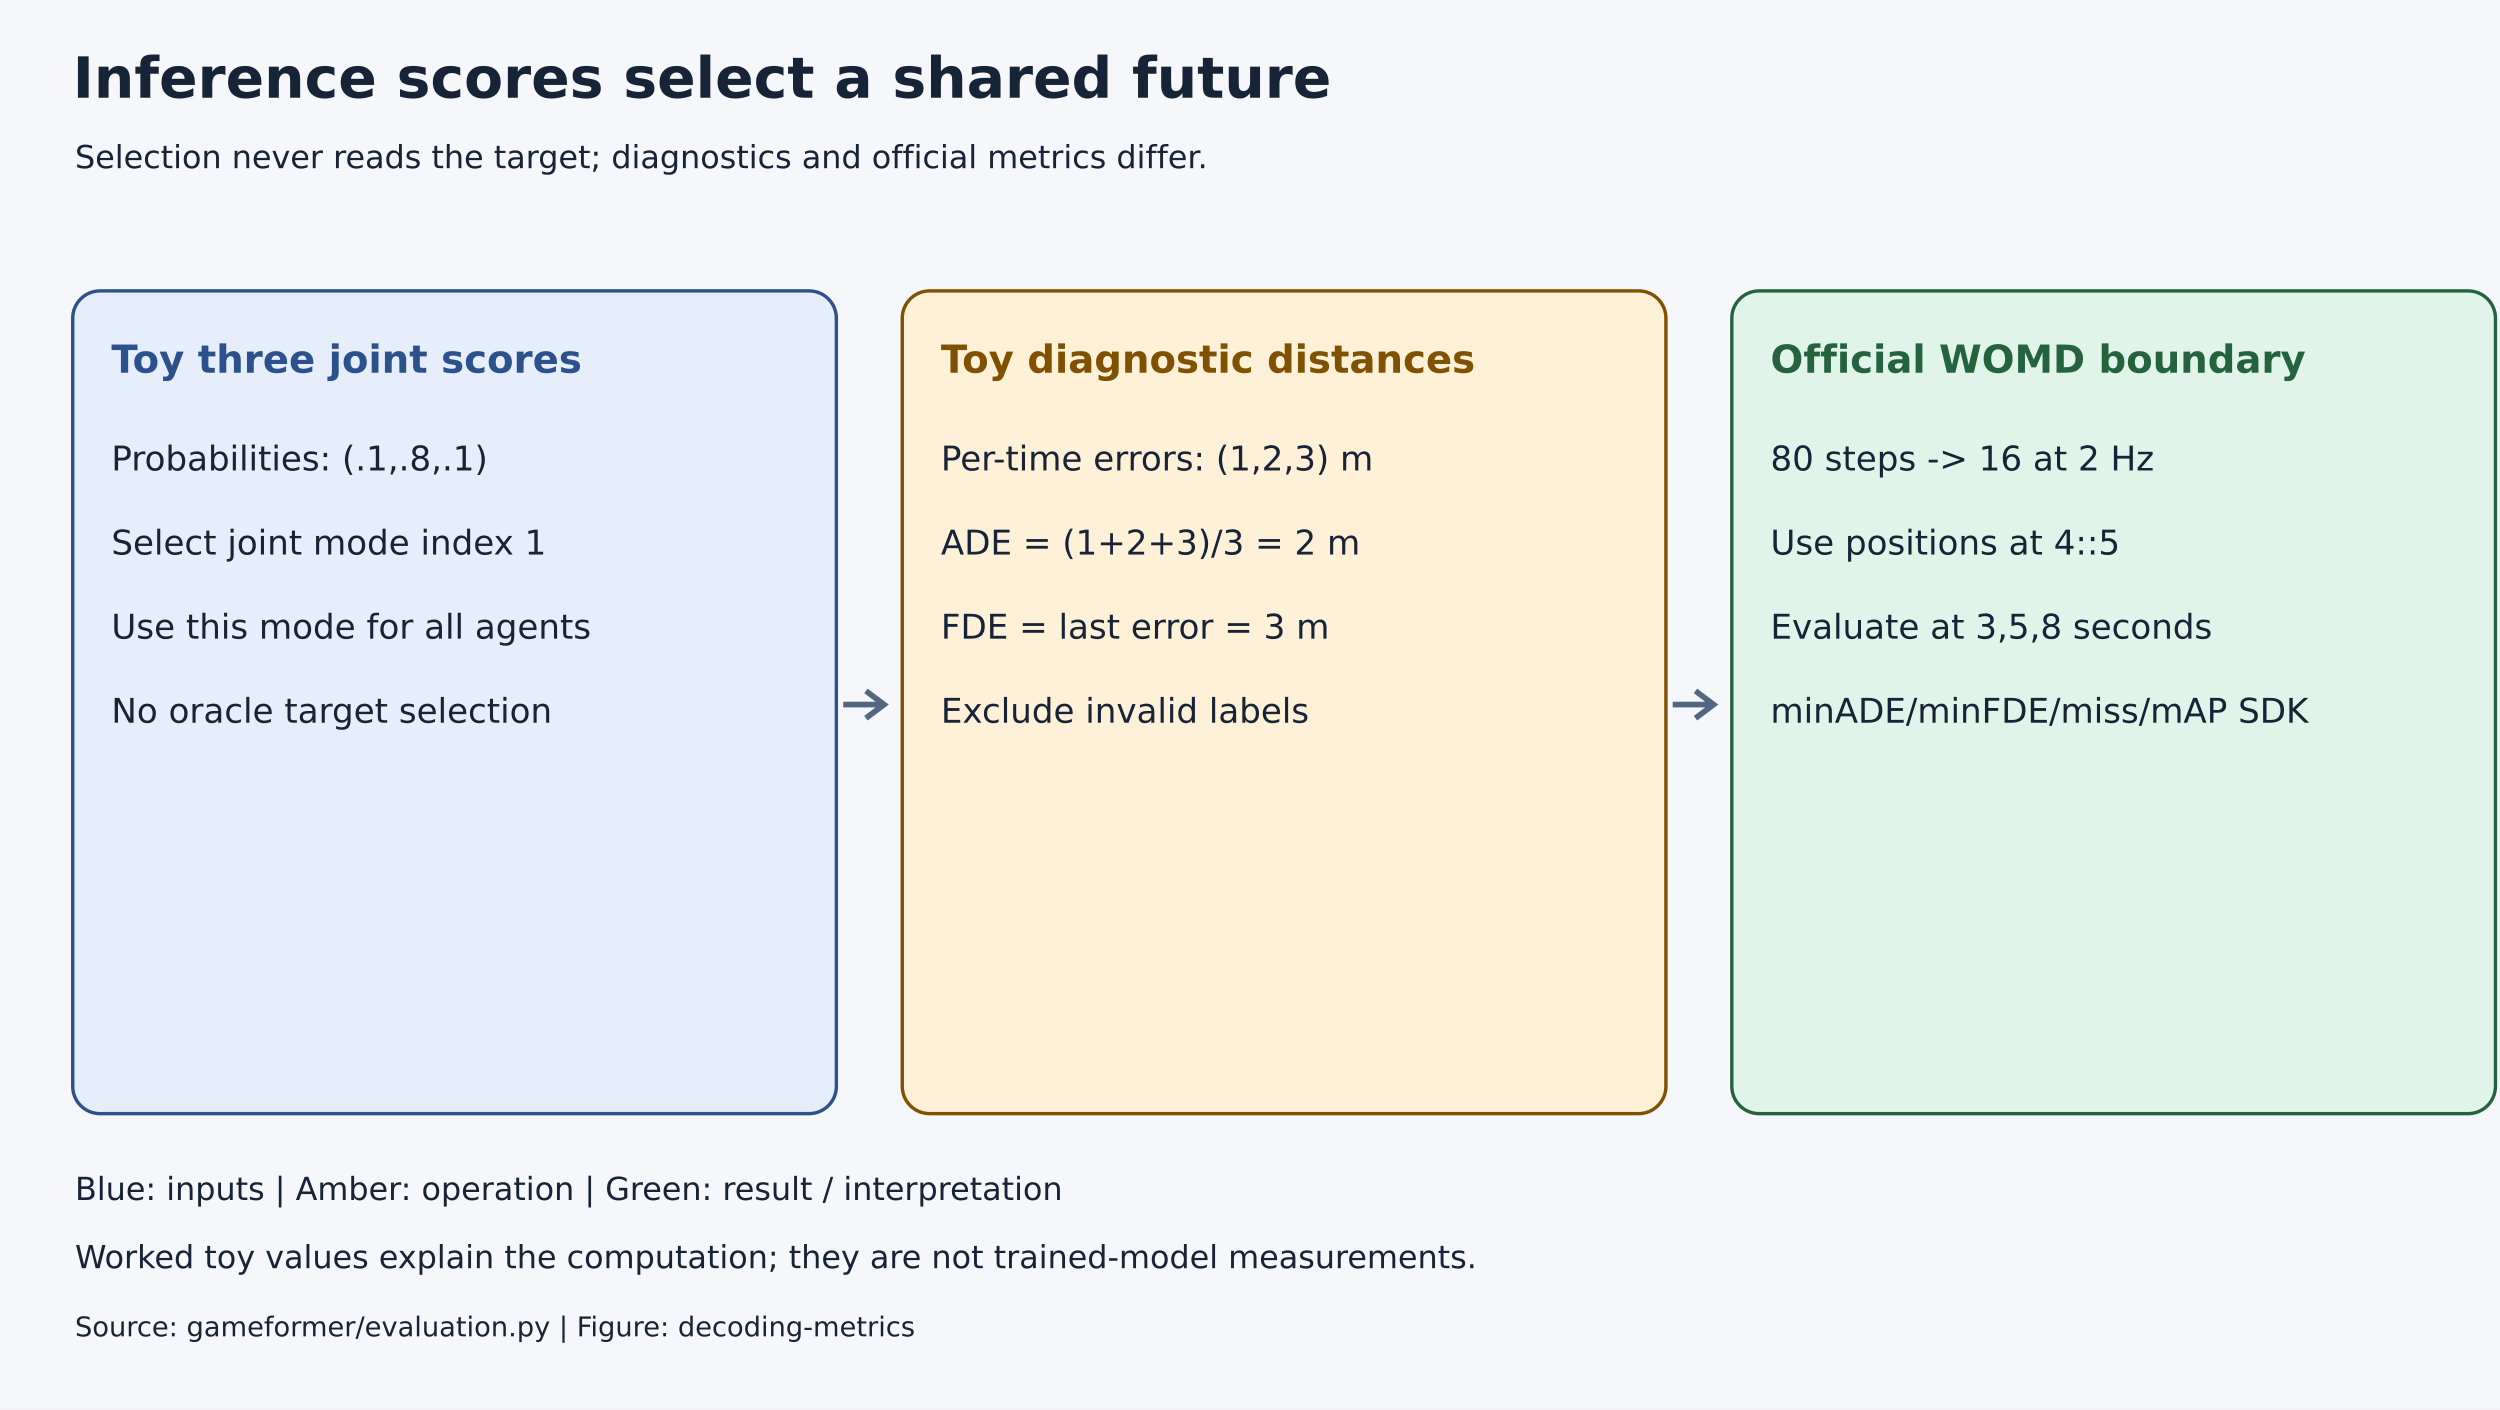
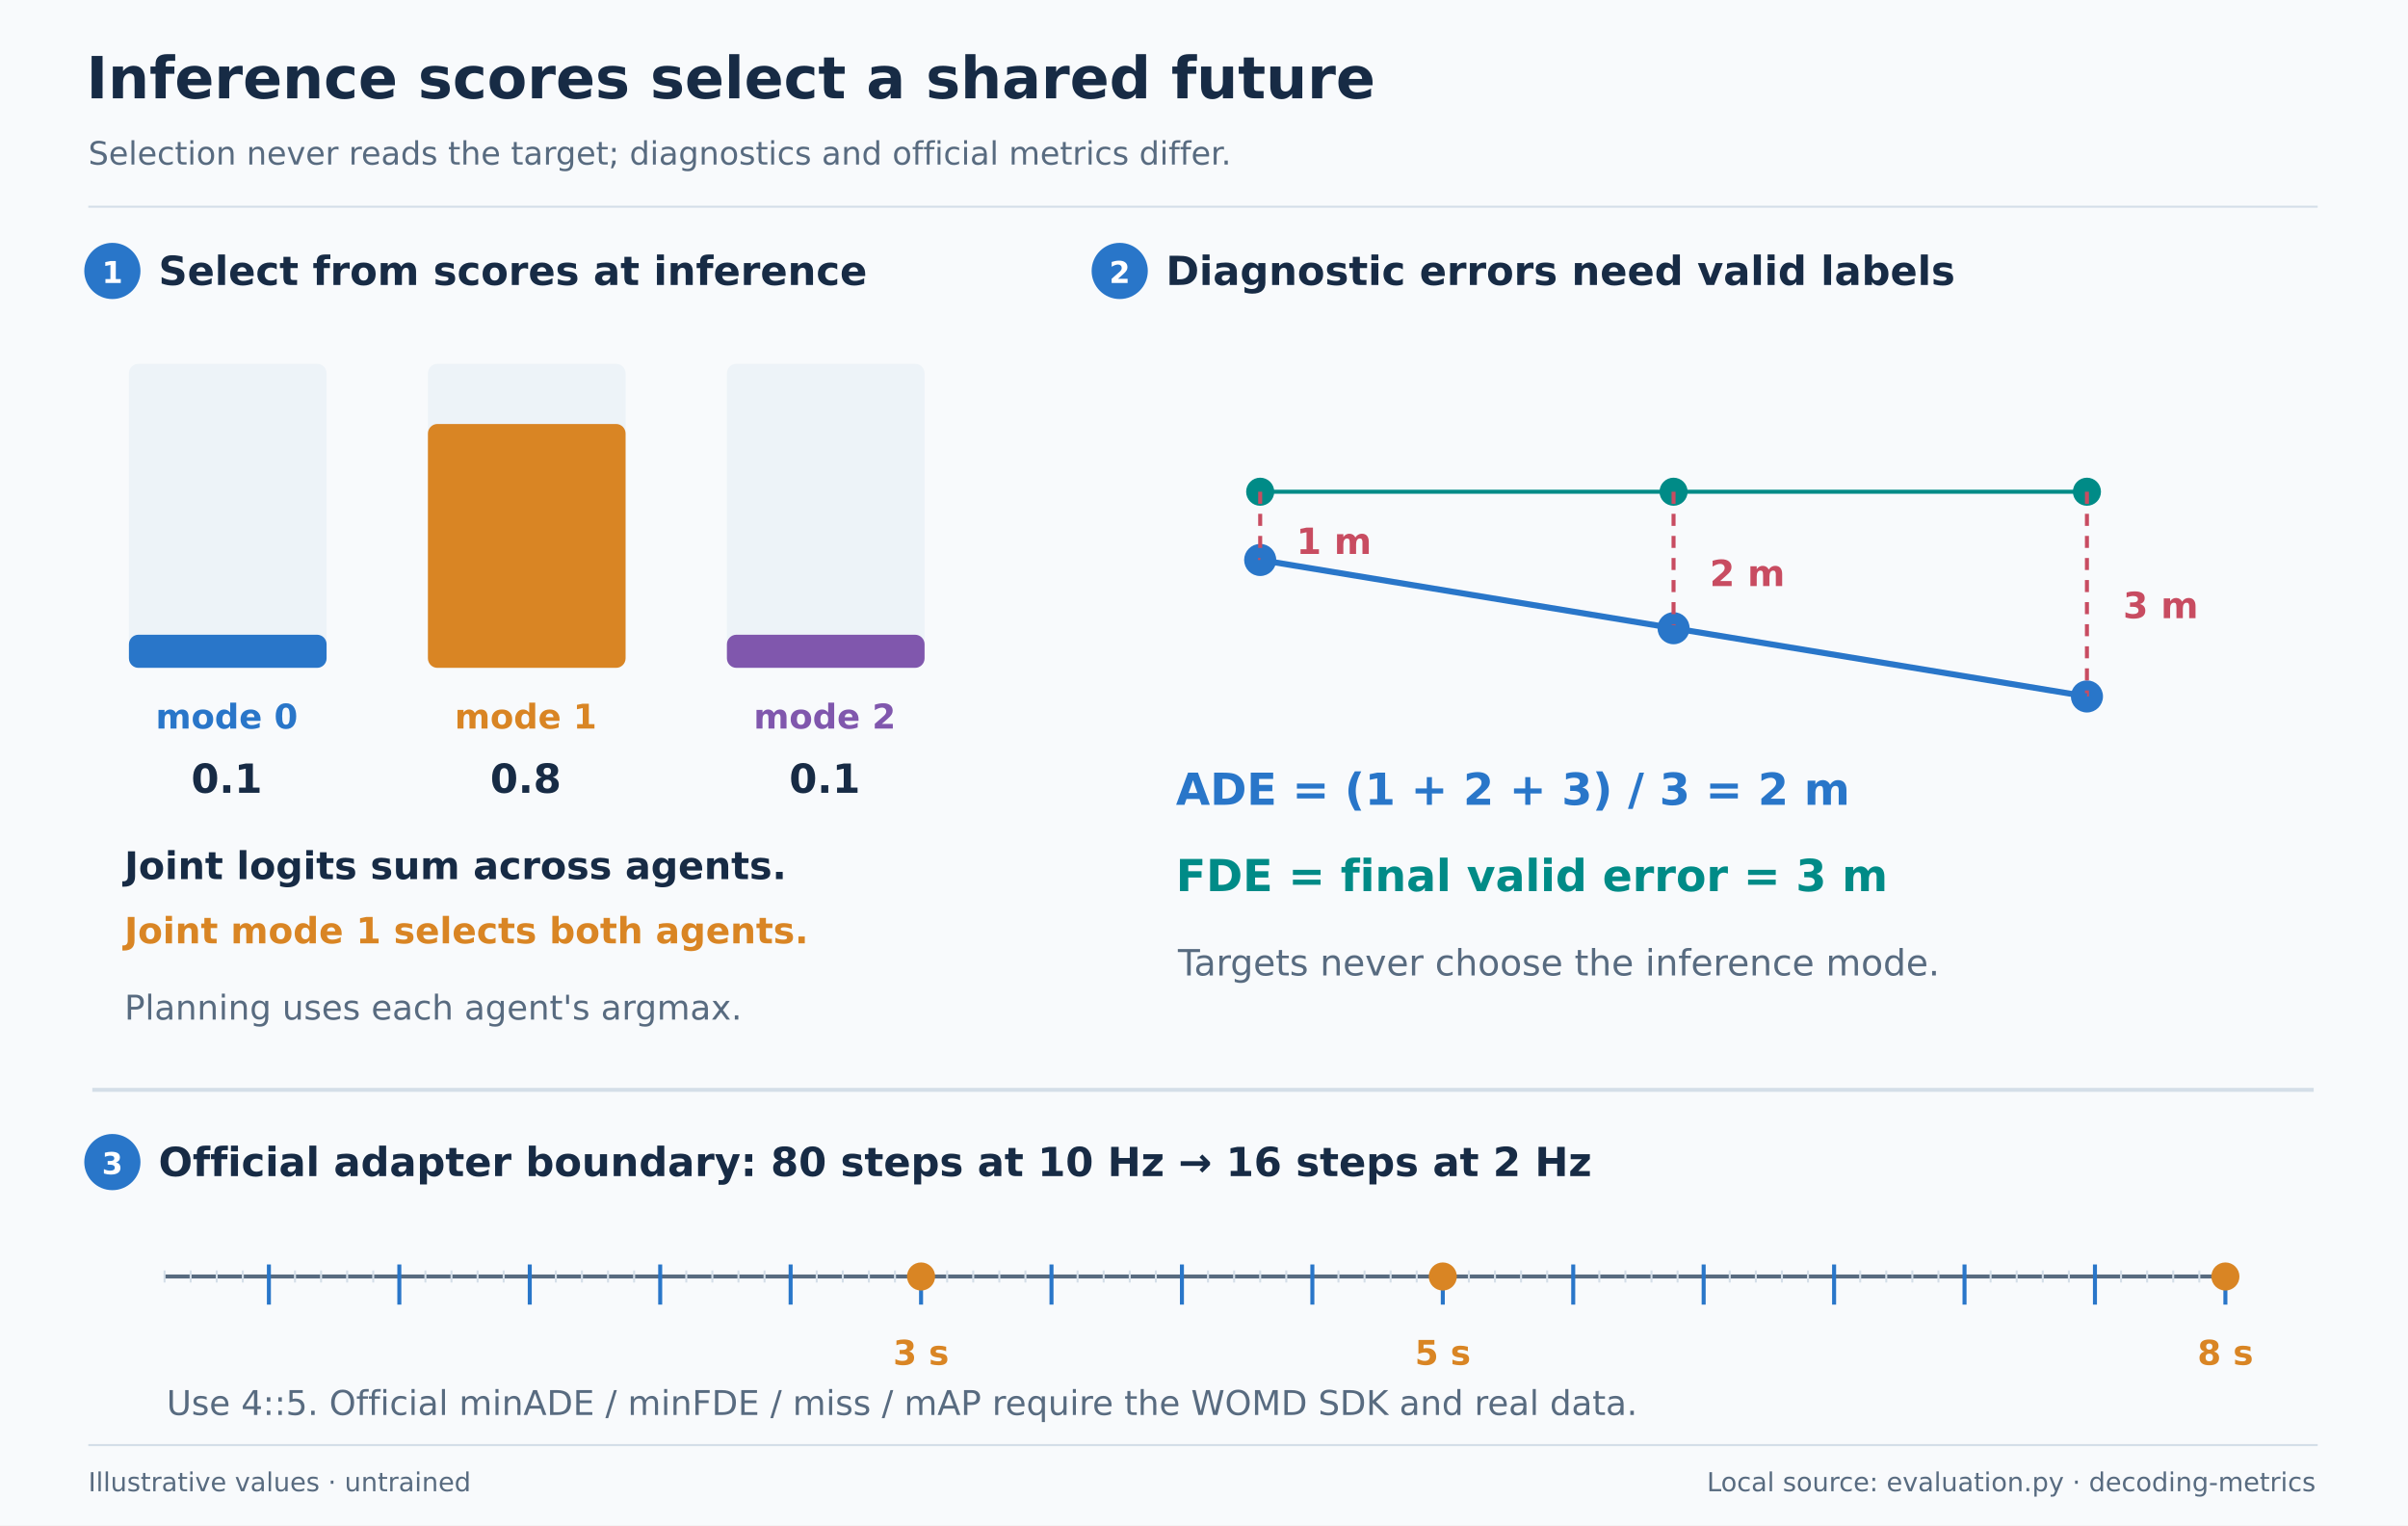
- <svg xmlns="http://www.w3.org/2000/svg" width="1100" height="620" viewBox="0 0 1100 620">
-   <rect width="1100" height="620" fill="#f5f7fb" />
-   <g font-family="DejaVu Sans" fill="#172336">
-     <text x="32" y="43" font-size="25" font-weight="bold" fill="#172336">Inference scores select a shared future</text>
-     <text x="33" y="74" font-size="14" font-weight="normal" fill="#172336">Selection never reads the target; diagnostics and official metrics differ.</text>
-     <rect x="32" y="128" width="336" height="362" rx="12" fill="#e7eefb" stroke="#2c518c" stroke-width="1.5" />
-     <text x="49" y="164" font-size="17" font-weight="bold" fill="#2c518c">Toy three joint scores</text>
-     <text x="49" y="207" font-size="15" font-weight="normal" fill="#172336">Probabilities: (.1,.8,.1)</text>
-     <text x="49" y="244" font-size="15" font-weight="normal" fill="#172336">Select joint mode index 1</text>
-     <text x="49" y="281" font-size="15" font-weight="normal" fill="#172336">Use this mode for all agents</text>
-     <text x="49" y="318" font-size="15" font-weight="normal" fill="#172336">No oracle target selection</text>
-     <rect x="397" y="128" width="336" height="362" rx="12" fill="#fff0d8" stroke="#805100" stroke-width="1.5" />
-     <text x="414" y="164" font-size="17" font-weight="bold" fill="#805100">Toy diagnostic distances</text>
-     <text x="414" y="207" font-size="15" font-weight="normal" fill="#172336">Per-time errors: (1,2,3) m</text>
-     <text x="414" y="244" font-size="15" font-weight="normal" fill="#172336">ADE = (1+2+3)/3 = 2 m</text>
-     <text x="414" y="281" font-size="15" font-weight="normal" fill="#172336">FDE = last error = 3 m</text>
-     <text x="414" y="318" font-size="15" font-weight="normal" fill="#172336">Exclude invalid labels</text>
-     <rect x="762" y="128" width="336" height="362" rx="12" fill="#e1f4e9" stroke="#24633e" stroke-width="1.5" />
-     <text x="779" y="164" font-size="17" font-weight="bold" fill="#24633e">Official WOMD boundary</text>
-     <text x="779" y="207" font-size="15" font-weight="normal" fill="#172336">80 steps -&gt; 16 at 2 Hz</text>
-     <text x="779" y="244" font-size="15" font-weight="normal" fill="#172336">Use positions at 4::5</text>
-     <text x="779" y="281" font-size="15" font-weight="normal" fill="#172336">Evaluate at 3,5,8 seconds</text>
-     <text x="779" y="318" font-size="15" font-weight="normal" fill="#172336">minADE/minFDE/miss/mAP SDK</text>
-     <path d="M371 310 H388 M381 304 L389 310 L381 316" stroke="#536783" stroke-width="2.5" fill="none" />
-     <path d="M736 310 H753 M746 304 L754 310 L746 316" stroke="#536783" stroke-width="2.5" fill="none" />
-     <text x="33" y="528" font-size="14" font-weight="normal" fill="#172336">Blue: inputs   |   Amber: operation   |   Green: result / interpretation</text>
-     <text x="33" y="558" font-size="14" font-weight="normal" fill="#172336">Worked toy values explain the computation; they are not trained-model measurements.</text>
-     <text x="33" y="588" font-size="12" font-weight="normal" fill="#172336">Source: gameformer/evaluation.py  |  Figure: decoding-metrics</text>
+ <svg xmlns="http://www.w3.org/2000/svg" width="1200" height="760" viewBox="0 0 1200 760">
+   <rect width="1200" height="760" fill="#f8fafc" />
+   <g font-family="DejaVu Sans">
+     <text x="43" y="49" font-size="29" font-weight="bold" text-anchor="start" fill="#172b45">Inference scores select a shared future</text>
+     <text x="44" y="82" font-size="16" font-weight="normal" text-anchor="start" fill="#586b80">Selection never reads the target; diagnostics and official metrics differ.</text>
+     <polyline points="44,103 1155,103" fill="none" stroke="#d4dee8" stroke-width="1" stroke-linejoin="round" />
+     <ellipse cx="56" cy="135" rx="13" ry="13" fill="#2976c9" stroke="#2976c9" stroke-width="2" />
+     <text x="56" y="141" font-size="15" font-weight="bold" text-anchor="middle" fill="#ffffff">1</text>
+     <text x="79" y="142" font-size="20" font-weight="bold" text-anchor="start" fill="#172b45">Select from scores at inference</text>
+     <rect x="65" y="182" width="97" height="150" rx="4" fill="#edf3f8" stroke="#edf3f8" stroke-width="1.5" />
+     <rect x="65" y="317" width="97" height="15" rx="4" fill="#2976c9" stroke="#2976c9" stroke-width="1.5" />
+     <text x="113" y="363" font-size="17" font-weight="bold" text-anchor="middle" fill="#2976c9">mode 0</text>
+     <text x="113" y="395" font-size="20" font-weight="bold" text-anchor="middle" fill="#172b45">0.1</text>
+     <rect x="214" y="182" width="97" height="150" rx="4" fill="#edf3f8" stroke="#edf3f8" stroke-width="1.5" />
+     <rect x="214" y="212" width="97" height="120" rx="4" fill="#d98524" stroke="#d98524" stroke-width="1.5" />
+     <text x="262" y="363" font-size="17" font-weight="bold" text-anchor="middle" fill="#d98524">mode 1</text>
+     <text x="262" y="395" font-size="20" font-weight="bold" text-anchor="middle" fill="#172b45">0.8</text>
+     <rect x="363" y="182" width="97" height="150" rx="4" fill="#edf3f8" stroke="#edf3f8" stroke-width="1.5" />
+     <rect x="363" y="317" width="97" height="15" rx="4" fill="#8057ad" stroke="#8057ad" stroke-width="1.5" />
+     <text x="411" y="363" font-size="17" font-weight="bold" text-anchor="middle" fill="#8057ad">mode 2</text>
+     <text x="411" y="395" font-size="20" font-weight="bold" text-anchor="middle" fill="#172b45">0.1</text>
+     <text x="62" y="438" font-size="19" font-weight="bold" text-anchor="start" fill="#172b45">Joint logits sum across agents.</text>
+     <text x="62" y="470" font-size="18" font-weight="bold" text-anchor="start" fill="#d98524">Joint mode 1 selects both agents.</text>
+     <text x="62" y="508" font-size="17" font-weight="normal" text-anchor="start" fill="#586b80">Planning uses each agent's argmax.</text>
+     <ellipse cx="558" cy="135" rx="13" ry="13" fill="#2976c9" stroke="#2976c9" stroke-width="2" />
+     <text x="558" y="141" font-size="15" font-weight="bold" text-anchor="middle" fill="#ffffff">2</text>
+     <text x="581" y="142" font-size="20" font-weight="bold" text-anchor="start" fill="#172b45">Diagnostic errors need valid labels</text>
+     <polyline points="628,245 834,245 1040,245" fill="none" stroke="#008b87" stroke-width="2" stroke-linejoin="round" />
+     <ellipse cx="628" cy="245" rx="6" ry="6" fill="#008b87" stroke="#008b87" stroke-width="2" />
+     <ellipse cx="628" cy="279" rx="7" ry="7" fill="#2976c9" stroke="#2976c9" stroke-width="2" />
+     <polyline points="628,245 628,279" fill="none" stroke="#c84c61" stroke-width="2" stroke-linejoin="round" stroke-dasharray="6 5" />
+     <text x="646" y="276" font-size="18" font-weight="bold" text-anchor="start" fill="#c84c61">1 m</text>
+     <ellipse cx="834" cy="245" rx="6" ry="6" fill="#008b87" stroke="#008b87" stroke-width="2" />
+     <ellipse cx="834" cy="313" rx="7" ry="7" fill="#2976c9" stroke="#2976c9" stroke-width="2" />
+     <polyline points="834,245 834,313" fill="none" stroke="#c84c61" stroke-width="2" stroke-linejoin="round" stroke-dasharray="6 5" />
+     <text x="852" y="292" font-size="18" font-weight="bold" text-anchor="start" fill="#c84c61">2 m</text>
+     <ellipse cx="1040" cy="245" rx="6" ry="6" fill="#008b87" stroke="#008b87" stroke-width="2" />
+     <ellipse cx="1040" cy="347" rx="7" ry="7" fill="#2976c9" stroke="#2976c9" stroke-width="2" />
+     <polyline points="1040,245 1040,347" fill="none" stroke="#c84c61" stroke-width="2" stroke-linejoin="round" stroke-dasharray="6 5" />
+     <text x="1058" y="308" font-size="18" font-weight="bold" text-anchor="start" fill="#c84c61">3 m</text>
+     <polyline points="628,279 834,313 1040,347" fill="none" stroke="#2976c9" stroke-width="3" stroke-linejoin="round" />
+     <text x="586" y="401" font-size="22" font-weight="bold" text-anchor="start" fill="#2976c9">ADE = (1 + 2 + 3) / 3 = 2 m</text>
+     <text x="586" y="444" font-size="22" font-weight="bold" text-anchor="start" fill="#008b87">FDE = final valid error = 3 m</text>
+     <text x="587" y="486" font-size="18" font-weight="normal" text-anchor="start" fill="#586b80">Targets never choose the inference mode.</text>
+     <polyline points="46,543 1153,543" fill="none" stroke="#d4dee8" stroke-width="2" stroke-linejoin="round" />
+     <ellipse cx="56" cy="579" rx="13" ry="13" fill="#2976c9" stroke="#2976c9" stroke-width="2" />
+     <text x="56" y="585" font-size="15" font-weight="bold" text-anchor="middle" fill="#ffffff">3</text>
+     <text x="79" y="586" font-size="20" font-weight="bold" text-anchor="start" fill="#172b45">Official adapter boundary: 80 steps at 10 Hz → 16 steps at 2 Hz</text>
+     <polyline points="82,636 1110,636" fill="none" stroke="#586b80" stroke-width="2" stroke-linejoin="round" />
+     <polyline points="82,633 82,639" fill="none" stroke="#d4dee8" stroke-width="1" stroke-linejoin="round" />
+     <polyline points="95,633 95,639" fill="none" stroke="#d4dee8" stroke-width="1" stroke-linejoin="round" />
+     <polyline points="108,633 108,639" fill="none" stroke="#d4dee8" stroke-width="1" stroke-linejoin="round" />
+     <polyline points="121,633 121,639" fill="none" stroke="#d4dee8" stroke-width="1" stroke-linejoin="round" />
+     <polyline points="134,630 134,650" fill="none" stroke="#2976c9" stroke-width="2" stroke-linejoin="round" />
+     <polyline points="147,633 147,639" fill="none" stroke="#d4dee8" stroke-width="1" stroke-linejoin="round" />
+     <polyline points="160,633 160,639" fill="none" stroke="#d4dee8" stroke-width="1" stroke-linejoin="round" />
+     <polyline points="173,633 173,639" fill="none" stroke="#d4dee8" stroke-width="1" stroke-linejoin="round" />
+     <polyline points="186,633 186,639" fill="none" stroke="#d4dee8" stroke-width="1" stroke-linejoin="round" />
+     <polyline points="199,630 199,650" fill="none" stroke="#2976c9" stroke-width="2" stroke-linejoin="round" />
+     <polyline points="212,633 212,639" fill="none" stroke="#d4dee8" stroke-width="1" stroke-linejoin="round" />
+     <polyline points="225,633 225,639" fill="none" stroke="#d4dee8" stroke-width="1" stroke-linejoin="round" />
+     <polyline points="238,633 238,639" fill="none" stroke="#d4dee8" stroke-width="1" stroke-linejoin="round" />
+     <polyline points="251,633 251,639" fill="none" stroke="#d4dee8" stroke-width="1" stroke-linejoin="round" />
+     <polyline points="264,630 264,650" fill="none" stroke="#2976c9" stroke-width="2" stroke-linejoin="round" />
+     <polyline points="277,633 277,639" fill="none" stroke="#d4dee8" stroke-width="1" stroke-linejoin="round" />
+     <polyline points="290,633 290,639" fill="none" stroke="#d4dee8" stroke-width="1" stroke-linejoin="round" />
+     <polyline points="303,633 303,639" fill="none" stroke="#d4dee8" stroke-width="1" stroke-linejoin="round" />
+     <polyline points="316,633 316,639" fill="none" stroke="#d4dee8" stroke-width="1" stroke-linejoin="round" />
+     <polyline points="329,630 329,650" fill="none" stroke="#2976c9" stroke-width="2" stroke-linejoin="round" />
+     <polyline points="342,633 342,639" fill="none" stroke="#d4dee8" stroke-width="1" stroke-linejoin="round" />
+     <polyline points="355,633 355,639" fill="none" stroke="#d4dee8" stroke-width="1" stroke-linejoin="round" />
+     <polyline points="368,633 368,639" fill="none" stroke="#d4dee8" stroke-width="1" stroke-linejoin="round" />
+     <polyline points="381,633 381,639" fill="none" stroke="#d4dee8" stroke-width="1" stroke-linejoin="round" />
+     <polyline points="394,630 394,650" fill="none" stroke="#2976c9" stroke-width="2" stroke-linejoin="round" />
+     <polyline points="407,633 407,639" fill="none" stroke="#d4dee8" stroke-width="1" stroke-linejoin="round" />
+     <polyline points="420,633 420,639" fill="none" stroke="#d4dee8" stroke-width="1" stroke-linejoin="round" />
+     <polyline points="433,633 433,639" fill="none" stroke="#d4dee8" stroke-width="1" stroke-linejoin="round" />
+     <polyline points="446,633 446,639" fill="none" stroke="#d4dee8" stroke-width="1" stroke-linejoin="round" />
+     <polyline points="459,630 459,650" fill="none" stroke="#2976c9" stroke-width="2" stroke-linejoin="round" />
+     <polyline points="472,633 472,639" fill="none" stroke="#d4dee8" stroke-width="1" stroke-linejoin="round" />
+     <polyline points="485,633 485,639" fill="none" stroke="#d4dee8" stroke-width="1" stroke-linejoin="round" />
+     <polyline points="498,633 498,639" fill="none" stroke="#d4dee8" stroke-width="1" stroke-linejoin="round" />
+     <polyline points="511,633 511,639" fill="none" stroke="#d4dee8" stroke-width="1" stroke-linejoin="round" />
+     <polyline points="524,630 524,650" fill="none" stroke="#2976c9" stroke-width="2" stroke-linejoin="round" />
+     <polyline points="537,633 537,639" fill="none" stroke="#d4dee8" stroke-width="1" stroke-linejoin="round" />
+     <polyline points="550,633 550,639" fill="none" stroke="#d4dee8" stroke-width="1" stroke-linejoin="round" />
+     <polyline points="563,633 563,639" fill="none" stroke="#d4dee8" stroke-width="1" stroke-linejoin="round" />
+     <polyline points="576,633 576,639" fill="none" stroke="#d4dee8" stroke-width="1" stroke-linejoin="round" />
+     <polyline points="589,630 589,650" fill="none" stroke="#2976c9" stroke-width="2" stroke-linejoin="round" />
+     <polyline points="602,633 602,639" fill="none" stroke="#d4dee8" stroke-width="1" stroke-linejoin="round" />
+     <polyline points="615,633 615,639" fill="none" stroke="#d4dee8" stroke-width="1" stroke-linejoin="round" />
+     <polyline points="628,633 628,639" fill="none" stroke="#d4dee8" stroke-width="1" stroke-linejoin="round" />
+     <polyline points="641,633 641,639" fill="none" stroke="#d4dee8" stroke-width="1" stroke-linejoin="round" />
+     <polyline points="654,630 654,650" fill="none" stroke="#2976c9" stroke-width="2" stroke-linejoin="round" />
+     <polyline points="667,633 667,639" fill="none" stroke="#d4dee8" stroke-width="1" stroke-linejoin="round" />
+     <polyline points="680,633 680,639" fill="none" stroke="#d4dee8" stroke-width="1" stroke-linejoin="round" />
+     <polyline points="693,633 693,639" fill="none" stroke="#d4dee8" stroke-width="1" stroke-linejoin="round" />
+     <polyline points="706,633 706,639" fill="none" stroke="#d4dee8" stroke-width="1" stroke-linejoin="round" />
+     <polyline points="719,630 719,650" fill="none" stroke="#2976c9" stroke-width="2" stroke-linejoin="round" />
+     <polyline points="732,633 732,639" fill="none" stroke="#d4dee8" stroke-width="1" stroke-linejoin="round" />
+     <polyline points="745,633 745,639" fill="none" stroke="#d4dee8" stroke-width="1" stroke-linejoin="round" />
+     <polyline points="758,633 758,639" fill="none" stroke="#d4dee8" stroke-width="1" stroke-linejoin="round" />
+     <polyline points="771,633 771,639" fill="none" stroke="#d4dee8" stroke-width="1" stroke-linejoin="round" />
+     <polyline points="784,630 784,650" fill="none" stroke="#2976c9" stroke-width="2" stroke-linejoin="round" />
+     <polyline points="797,633 797,639" fill="none" stroke="#d4dee8" stroke-width="1" stroke-linejoin="round" />
+     <polyline points="810,633 810,639" fill="none" stroke="#d4dee8" stroke-width="1" stroke-linejoin="round" />
+     <polyline points="823,633 823,639" fill="none" stroke="#d4dee8" stroke-width="1" stroke-linejoin="round" />
+     <polyline points="836,633 836,639" fill="none" stroke="#d4dee8" stroke-width="1" stroke-linejoin="round" />
+     <polyline points="849,630 849,650" fill="none" stroke="#2976c9" stroke-width="2" stroke-linejoin="round" />
+     <polyline points="862,633 862,639" fill="none" stroke="#d4dee8" stroke-width="1" stroke-linejoin="round" />
+     <polyline points="875,633 875,639" fill="none" stroke="#d4dee8" stroke-width="1" stroke-linejoin="round" />
+     <polyline points="888,633 888,639" fill="none" stroke="#d4dee8" stroke-width="1" stroke-linejoin="round" />
+     <polyline points="901,633 901,639" fill="none" stroke="#d4dee8" stroke-width="1" stroke-linejoin="round" />
+     <polyline points="914,630 914,650" fill="none" stroke="#2976c9" stroke-width="2" stroke-linejoin="round" />
+     <polyline points="927,633 927,639" fill="none" stroke="#d4dee8" stroke-width="1" stroke-linejoin="round" />
+     <polyline points="940,633 940,639" fill="none" stroke="#d4dee8" stroke-width="1" stroke-linejoin="round" />
+     <polyline points="953,633 953,639" fill="none" stroke="#d4dee8" stroke-width="1" stroke-linejoin="round" />
+     <polyline points="966,633 966,639" fill="none" stroke="#d4dee8" stroke-width="1" stroke-linejoin="round" />
+     <polyline points="979,630 979,650" fill="none" stroke="#2976c9" stroke-width="2" stroke-linejoin="round" />
+     <polyline points="992,633 992,639" fill="none" stroke="#d4dee8" stroke-width="1" stroke-linejoin="round" />
+     <polyline points="1005,633 1005,639" fill="none" stroke="#d4dee8" stroke-width="1" stroke-linejoin="round" />
+     <polyline points="1018,633 1018,639" fill="none" stroke="#d4dee8" stroke-width="1" stroke-linejoin="round" />
+     <polyline points="1031,633 1031,639" fill="none" stroke="#d4dee8" stroke-width="1" stroke-linejoin="round" />
+     <polyline points="1044,630 1044,650" fill="none" stroke="#2976c9" stroke-width="2" stroke-linejoin="round" />
+     <polyline points="1057,633 1057,639" fill="none" stroke="#d4dee8" stroke-width="1" stroke-linejoin="round" />
+     <polyline points="1070,633 1070,639" fill="none" stroke="#d4dee8" stroke-width="1" stroke-linejoin="round" />
+     <polyline points="1083,633 1083,639" fill="none" stroke="#d4dee8" stroke-width="1" stroke-linejoin="round" />
+     <polyline points="1096,633 1096,639" fill="none" stroke="#d4dee8" stroke-width="1" stroke-linejoin="round" />
+     <polyline points="1109,630 1109,650" fill="none" stroke="#2976c9" stroke-width="2" stroke-linejoin="round" />
+     <ellipse cx="459" cy="636" rx="6" ry="6" fill="#d98524" stroke="#d98524" stroke-width="2" />
+     <text x="459" y="680" font-size="17" font-weight="bold" text-anchor="middle" fill="#d98524">3 s</text>
+     <ellipse cx="719" cy="636" rx="6" ry="6" fill="#d98524" stroke="#d98524" stroke-width="2" />
+     <text x="719" y="680" font-size="17" font-weight="bold" text-anchor="middle" fill="#d98524">5 s</text>
+     <ellipse cx="1109" cy="636" rx="6" ry="6" fill="#d98524" stroke="#d98524" stroke-width="2" />
+     <text x="1109" y="680" font-size="17" font-weight="bold" text-anchor="middle" fill="#d98524">8 s</text>
+     <text x="83" y="705" font-size="17" font-weight="normal" text-anchor="start" fill="#586b80">Use 4::5. Official minADE / minFDE / miss / mAP require the WOMD SDK and real data.</text>
+     <polyline points="44,720 1155,720" fill="none" stroke="#d4dee8" stroke-width="1" stroke-linejoin="round" />
+     <text x="44" y="743" font-size="13" font-weight="normal" text-anchor="start" fill="#586b80">Illustrative values · untrained</text>
+     <text x="1154" y="743" font-size="13" font-weight="normal" text-anchor="end" fill="#586b80">Local source: evaluation.py   ·   decoding-metrics</text>
  </g>
</svg>
